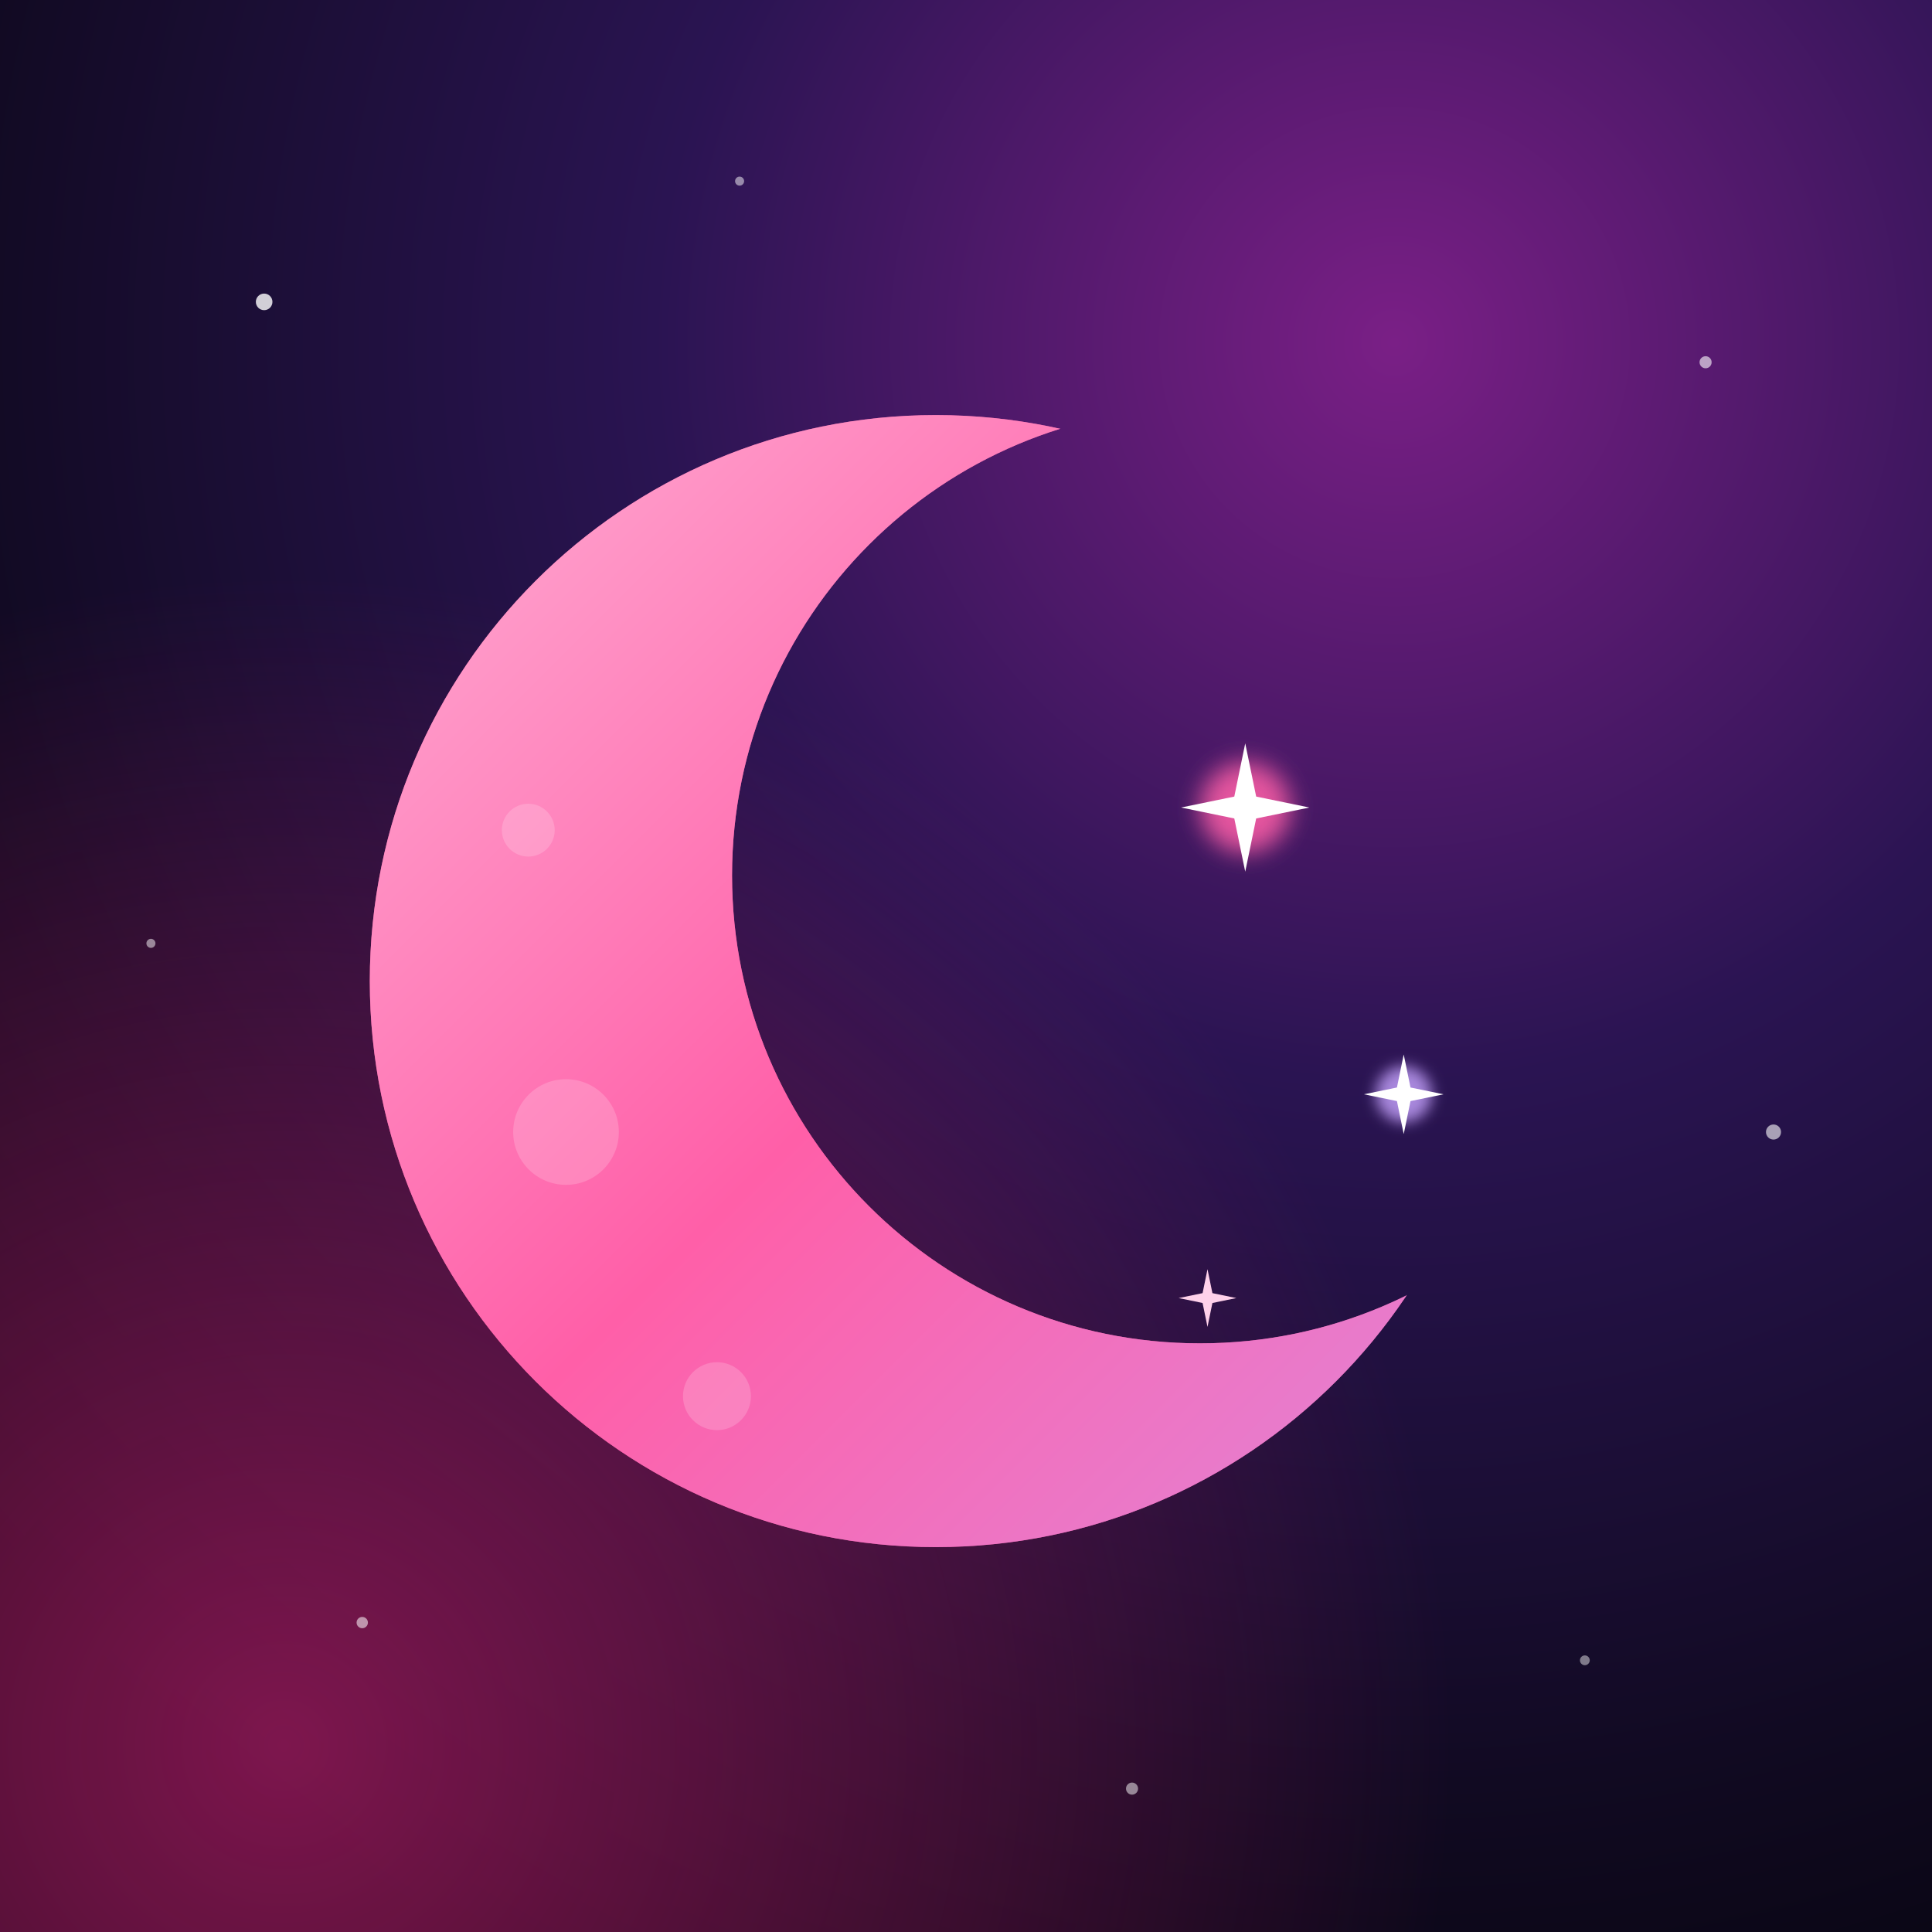
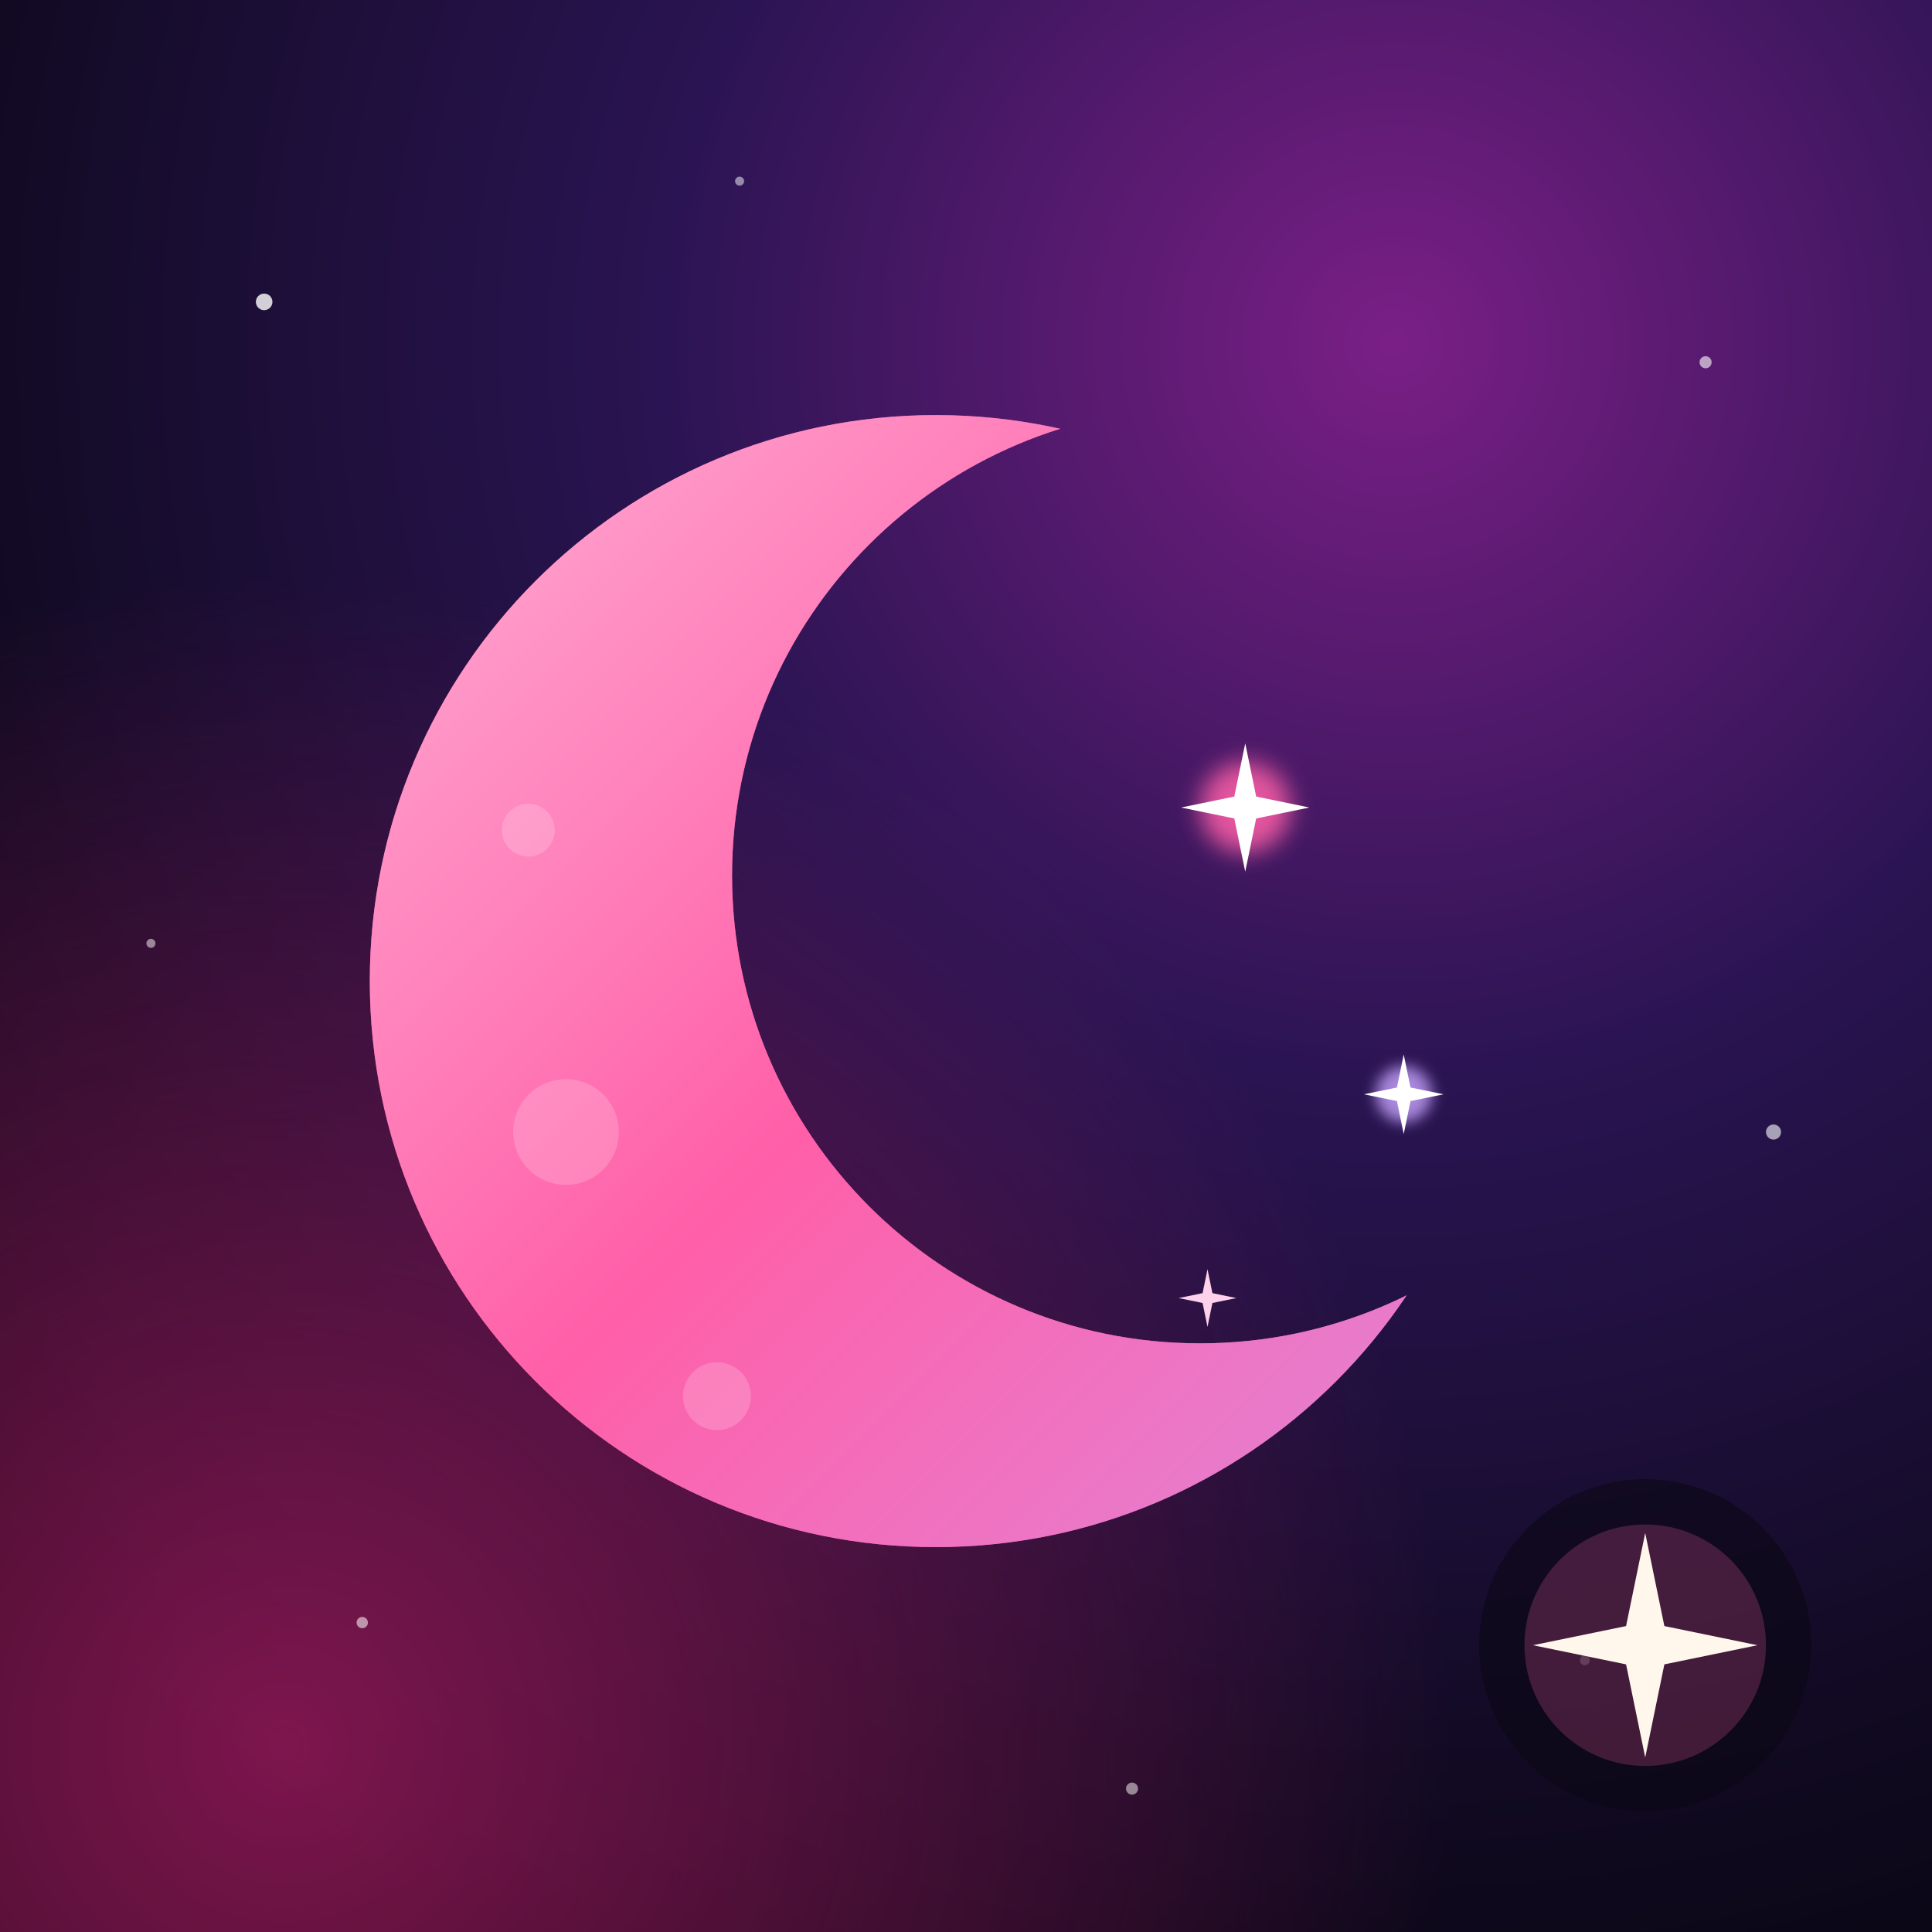
<svg xmlns="http://www.w3.org/2000/svg" viewBox="0 0 512 512">
  <defs>
    <radialGradient id="sky" cx="72%" cy="18%" r="95%">
      <stop offset="0" stop-color="#7A1F86" />
      <stop offset=".4" stop-color="#2A1452" />
      <stop offset=".78" stop-color="#110A22" />
      <stop offset="1" stop-color="#06040D" />
    </radialGradient>
    <radialGradient id="nebula" cx="15%" cy="90%" r="60%">
      <stop offset="0" stop-color="#B01D68" stop-opacity=".7" />
      <stop offset="1" stop-color="#B01D68" stop-opacity="0" />
    </radialGradient>
    <linearGradient id="moon" x1="0" y1="0" x2="1" y2="1">
      <stop offset="0" stop-color="#FFE6F3" />
      <stop offset=".5" stop-color="#FF5FA8" />
      <stop offset="1" stop-color="#C7A4FF" />
    </linearGradient>
    <mask id="crescent">
      <rect width="512" height="512" fill="#000" />
      <circle cx="248" cy="260" r="150" fill="#fff" />
      <circle cx="318" cy="232" r="124" fill="#000" />
    </mask>
    <filter id="glow" x="-40%" y="-40%" width="180%" height="180%">
      <feGaussianBlur stdDeviation="16" />
    </filter>
    <filter id="soft" x="-100%" y="-100%" width="300%" height="300%">
      <feGaussianBlur stdDeviation="3" />
    </filter>
  </defs>
  <rect width="512" height="512" fill="url(#sky)" />
  <rect width="512" height="512" fill="url(#nebula)" />
  <g fill="#fff">
    <circle cx="70" cy="80" r="2.2" opacity=".8" />
    <circle cx="452" cy="96" r="1.6" opacity=".6" />
    <circle cx="470" cy="300" r="2" opacity=".6" />
    <circle cx="96" cy="430" r="1.5" opacity=".55" />
    <circle cx="300" cy="474" r="1.6" opacity=".5" />
    <circle cx="196" cy="48" r="1.2" opacity=".5" />
    <circle cx="420" cy="440" r="1.3" opacity=".45" />
    <circle cx="40" cy="250" r="1.2" opacity=".5" />
  </g>
  <rect width="512" height="512" fill="#FF5FA8" opacity=".7" mask="url(#crescent)" filter="url(#glow)" />
  <rect width="512" height="512" fill="url(#moon)" mask="url(#crescent)" />
  <g fill="#fff" opacity=".18" mask="url(#crescent)">
    <circle cx="150" cy="300" r="14" />
    <circle cx="190" cy="370" r="9" />
    <circle cx="140" cy="220" r="7" />
  </g>
  <g fill="#fff">
    <g transform="translate(330 214)">
      <circle r="12" fill="#FF5FA8" opacity=".85" filter="url(#soft)" />
      <path d="M0-17 2.9-2.9 17 0 2.9 2.9 0 17-2.9 2.9-17 0-2.9-2.9z" />
    </g>
    <g transform="translate(372 290) scale(.62)">
      <circle r="12" fill="#C7A4FF" opacity=".8" filter="url(#soft)" />
      <path d="M0-17 2.9-2.9 17 0 2.9 2.9 0 17-2.9 2.9-17 0-2.9-2.9z" />
    </g>
    <g transform="translate(320 344) scale(.45)">
      <path d="M0-17 2.9-2.9 17 0 2.9 2.9 0 17-2.9 2.9-17 0-2.9-2.9z" fill="#FFD1EA" />
    </g>
  </g>
+   <g transform="translate(436 436)">
+     <circle r="44" fill="#0A0614" opacity=".6" />
+     <circle r="32" fill="#FF5FA8" opacity=".22" />
+     <path d="M0-17 2.9-2.9 17 0 2.9 2.9 0 17-2.9 2.9-17 0-2.9-2.9z" transform="scale(1.75)" fill="#FFF7EC" />
+   </g>
</svg>
